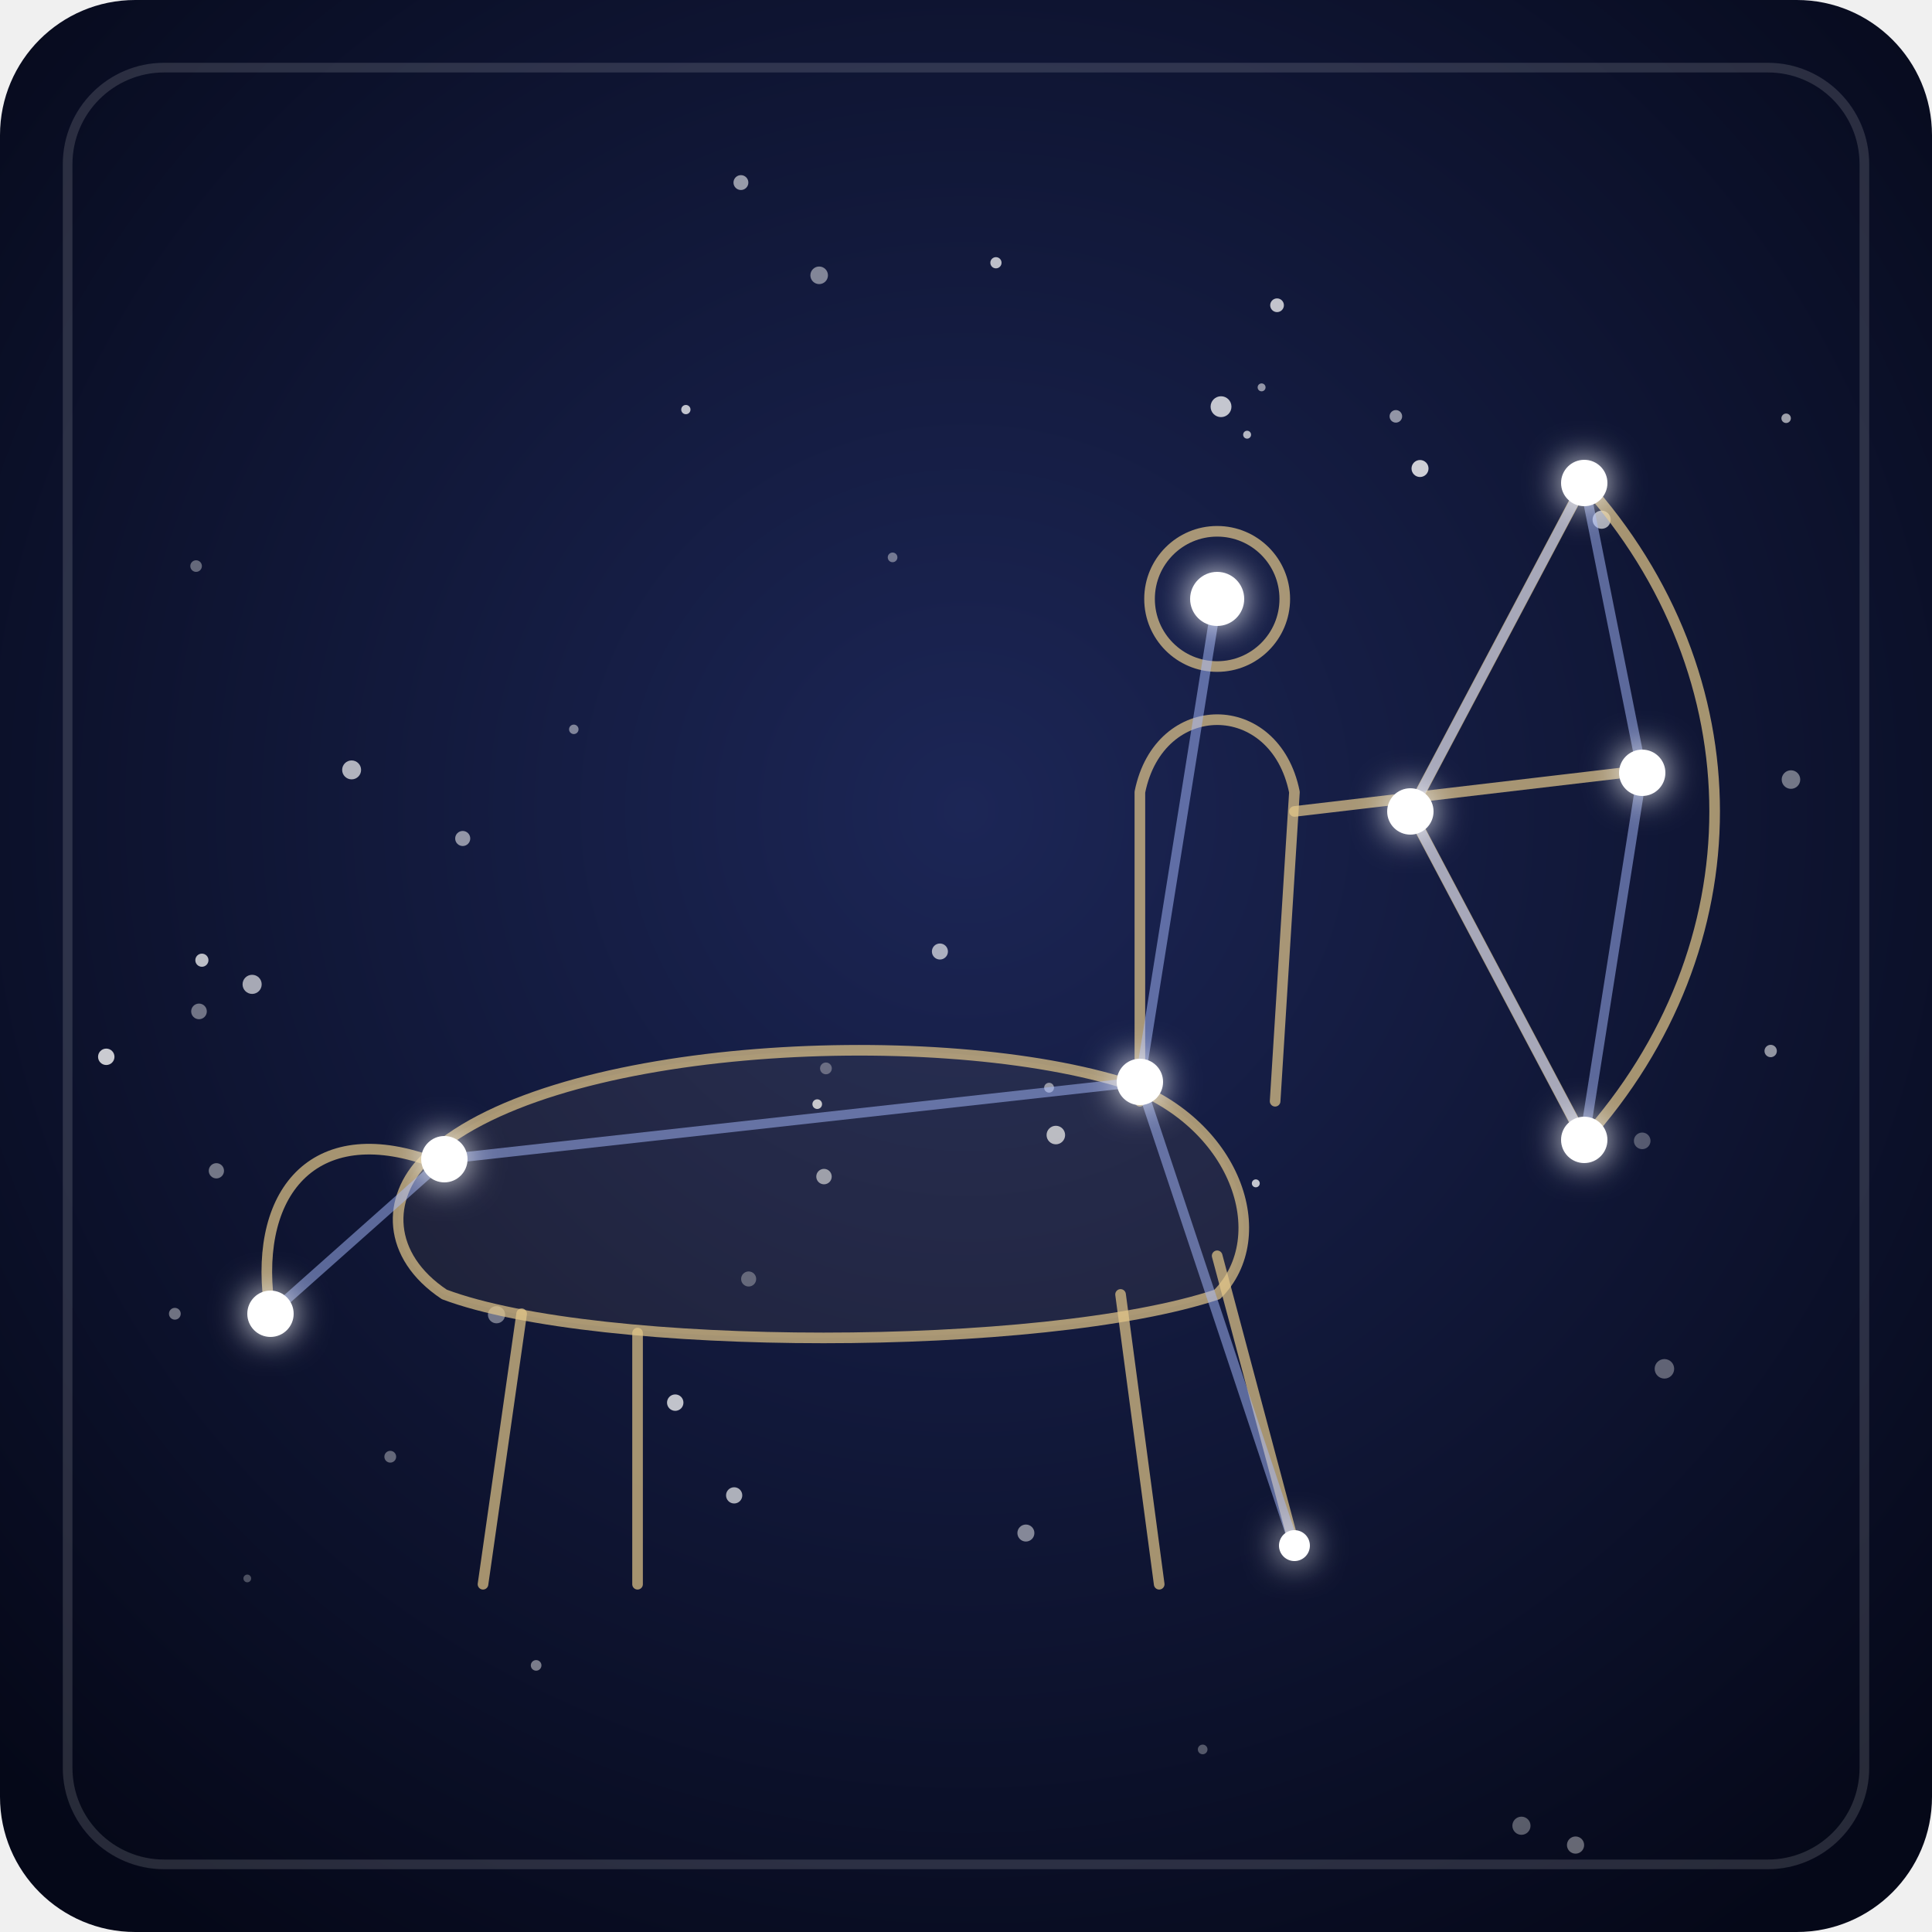
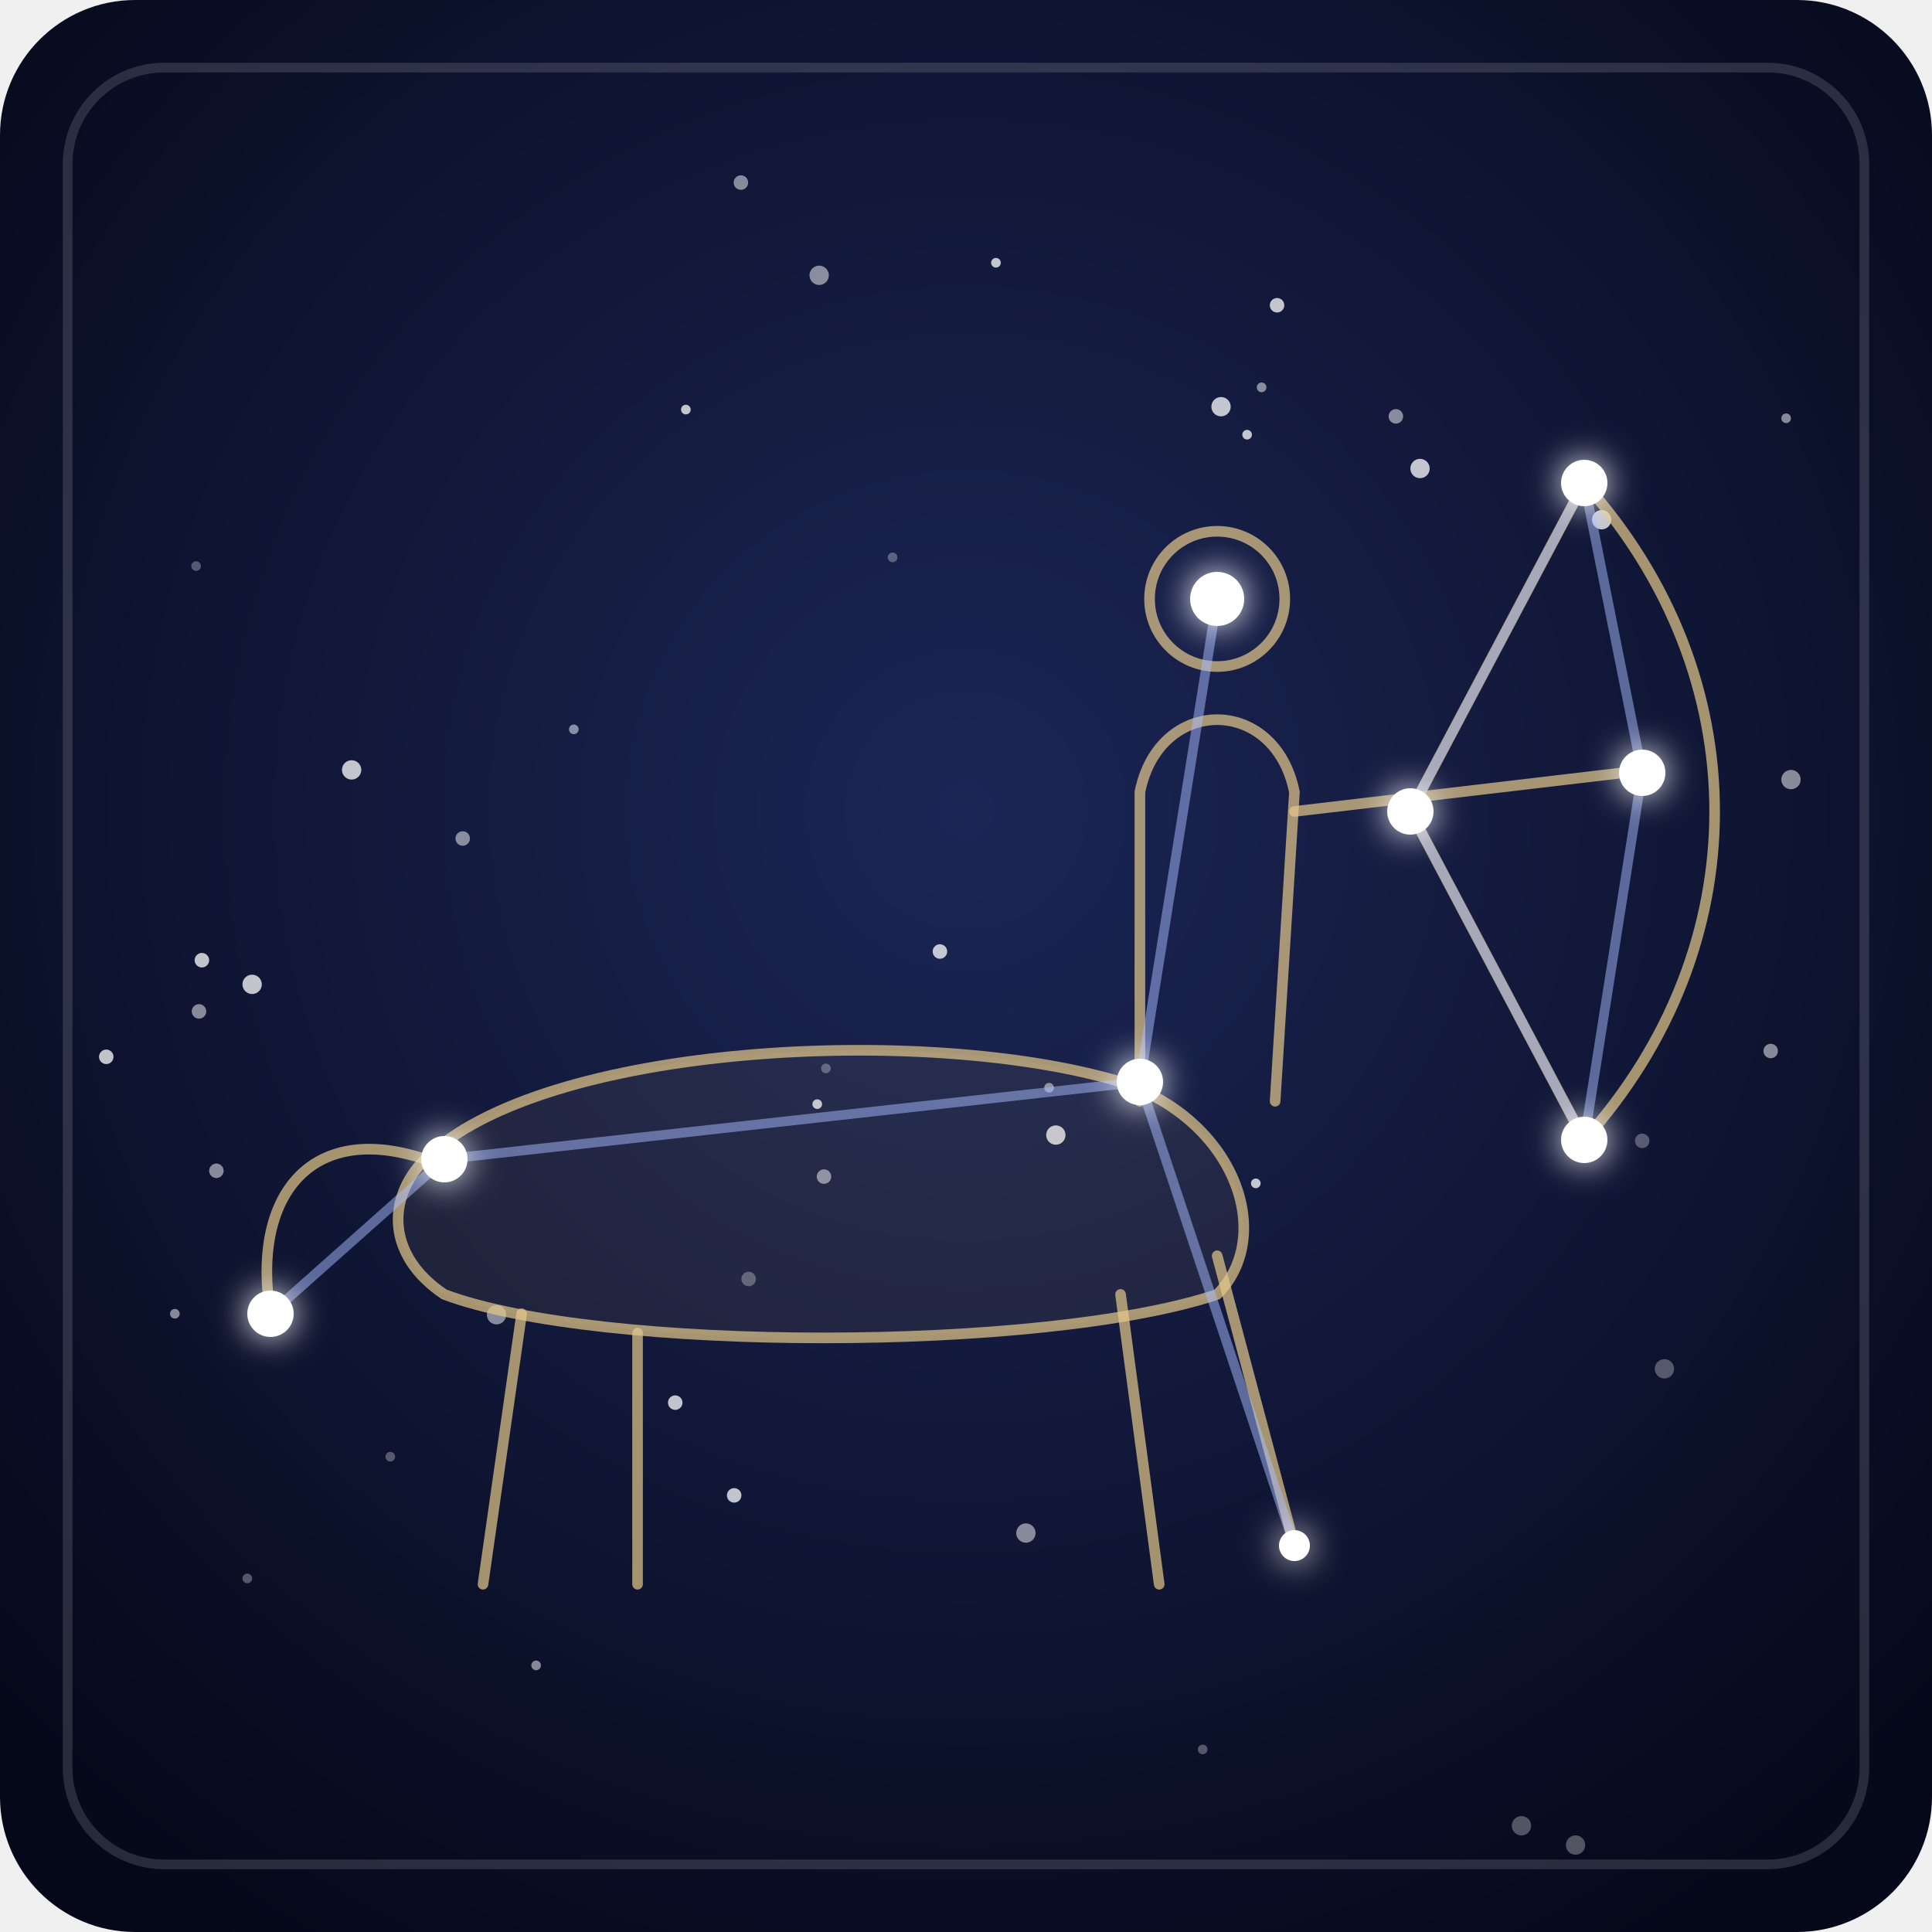
<svg xmlns="http://www.w3.org/2000/svg" viewBox="0 0 200 200">
  <defs>
    <radialGradient id="fondo-sagitario" cx="50%" cy="42%" r="70%">
      <stop offset="0" stop-color="#1c2656" />
      <stop offset="1" stop-color="#050818" />
    </radialGradient>
    <filter id="brillo-sagitario" x="-300%" y="-300%" width="700%" height="700%">
      <feGaussianBlur stdDeviation="1.8" result="halo" />
      <feMerge>
        <feMergeNode in="halo" />
        <feMergeNode in="SourceGraphic" />
      </feMerge>
    </filter>
  </defs>
  <rect width="200" height="200" rx="14" fill="url(#fondo-sagitario)" />
  <rect x="7" y="7" width="186" height="186" rx="10" fill="none" stroke="#ffffff" stroke-opacity="0.14" />
-   <g fill="#ffffff">
-     <circle cx="132.2" cy="31.6" r="0.71" fill-opacity="0.74" />
-     <circle cx="76.0" cy="154.8" r="0.84" fill-opacity="0.66" />
-     <circle cx="22.4" cy="121.2" r="0.79" fill-opacity="0.42" />
-     <circle cx="172.3" cy="141.7" r="1.01" fill-opacity="0.34" />
-     <circle cx="26.1" cy="101.9" r="0.99" fill-opacity="0.63" />
-     <circle cx="84.8" cy="28.5" r="0.91" fill-opacity="0.47" />
-     <circle cx="144.5" cy="43.1" r="0.65" fill-opacity="0.54" />
-     <circle cx="84.6" cy="114.3" r="0.50" fill-opacity="0.75" />
-     <circle cx="85.3" cy="121.8" r="0.80" fill-opacity="0.56" />
-     <circle cx="97.3" cy="98.5" r="0.83" fill-opacity="0.64" />
-     <circle cx="126.4" cy="42.1" r="1.08" fill-opacity="0.75" />
-     <circle cx="170.0" cy="118.1" r="0.86" fill-opacity="0.29" />
-     <circle cx="77.5" cy="132.4" r="0.78" fill-opacity="0.31" />
-     <circle cx="51.4" cy="136.1" r="0.89" fill-opacity="0.42" />
-     <circle cx="165.8" cy="53.8" r="0.94" fill-opacity="0.63" />
-     <circle cx="109.3" cy="117.5" r="0.96" fill-opacity="0.69" />
-     <circle cx="184.9" cy="43.3" r="0.49" fill-opacity="0.60" />
-     <circle cx="185.4" cy="80.7" r="0.96" fill-opacity="0.42" />
-     <circle cx="76.7" cy="18.9" r="0.77" fill-opacity="0.57" />
-     <circle cx="40.4" cy="150.8" r="0.61" fill-opacity="0.36" />
-     <circle cx="20.6" cy="104.7" r="0.81" fill-opacity="0.41" />
-     <circle cx="130.0" cy="122.5" r="0.41" fill-opacity="0.75" />
-     <circle cx="130.6" cy="40.1" r="0.41" fill-opacity="0.54" />
-     <circle cx="163.1" cy="191.0" r="0.89" fill-opacity="0.38" />
-     <circle cx="157.5" cy="189.0" r="0.94" fill-opacity="0.33" />
-     <circle cx="103.1" cy="27.2" r="0.58" fill-opacity="0.72" />
-     <circle cx="25.6" cy="163.4" r="0.40" fill-opacity="0.27" />
-     <circle cx="20.9" cy="99.4" r="0.68" fill-opacity="0.72" />
-     <circle cx="108.6" cy="112.6" r="0.51" fill-opacity="0.52" />
-     <circle cx="106.2" cy="158.7" r="0.88" fill-opacity="0.49" />
-     <circle cx="71.0" cy="42.4" r="0.48" fill-opacity="0.74" />
-     <circle cx="11.0" cy="109.4" r="0.85" fill-opacity="0.78" />
-     <circle cx="18.1" cy="136.0" r="0.61" fill-opacity="0.41" />
-     <circle cx="36.4" cy="79.7" r="0.98" fill-opacity="0.67" />
-     <circle cx="129.1" cy="45.0" r="0.41" fill-opacity="0.68" />
-     <circle cx="55.5" cy="172.4" r="0.55" fill-opacity="0.45" />
-     <circle cx="147.0" cy="48.5" r="0.88" fill-opacity="0.79" />
-     <circle cx="124.5" cy="181.1" r="0.50" fill-opacity="0.30" />
-     <circle cx="69.9" cy="145.2" r="0.85" fill-opacity="0.74" />
-     <circle cx="92.4" cy="57.7" r="0.50" fill-opacity="0.40" />
-     <circle cx="85.5" cy="110.6" r="0.61" fill-opacity="0.32" />
-     <circle cx="47.9" cy="86.8" r="0.78" fill-opacity="0.54" />
-     <circle cx="20.3" cy="58.6" r="0.60" fill-opacity="0.36" />
-     <circle cx="183.3" cy="108.8" r="0.64" fill-opacity="0.55" />
-     <circle cx="59.4" cy="75.5" r="0.49" fill-opacity="0.46" />
-   </g>
+   <path stroke="#ffffff" stroke-opacity="0.3" stroke-width="1.0" stroke-linecap="round" d="M40.4 150.8h0M25.6 163.4h0M124.5 181.1h0M92.4 57.7h0M85.5 110.6h0M20.3 58.6h0" />
+   <path stroke="#ffffff" stroke-opacity="0.3" stroke-width="1.5" stroke-linecap="round" d="M170.0 118.1h0M77.5 132.4h0" />
+   <path stroke="#ffffff" stroke-opacity="0.3" stroke-width="2.0" stroke-linecap="round" d="M172.3 141.7h0M163.1 191.0h0M157.5 189.0h0" />
+   <path stroke="#ffffff" stroke-opacity="0.5" stroke-width="1.0" stroke-linecap="round" d="M184.9 43.3h0M130.6 40.1h0M108.6 112.6h0M18.1 136.0h0M55.5 172.4h0M59.4 75.5h0" />
+   <path stroke="#ffffff" stroke-opacity="0.5" stroke-width="1.5" stroke-linecap="round" d="M22.4 121.2h0M144.5 43.1h0M85.3 121.8h0M76.7 18.9h0M20.6 104.7h0M47.9 86.8h0M183.3 108.8h0" />
+   <path stroke="#ffffff" stroke-opacity="0.5" stroke-width="2.0" stroke-linecap="round" d="M84.8 28.5h0M51.4 136.1h0M185.4 80.7h0M106.2 158.7h0" />
+   <path stroke="#ffffff" stroke-opacity="0.75" stroke-width="1.0" stroke-linecap="round" d="M84.6 114.3h0M130.0 122.5h0M103.1 27.2h0M71.0 42.4h0M129.1 45.0h0" />
+   <path stroke="#ffffff" stroke-opacity="0.75" stroke-width="1.5" stroke-linecap="round" d="M132.2 31.6h0M76.0 154.8h0M97.3 98.5h0M20.9 99.4h0M11.0 109.4h0M69.9 145.2h0" />
+   <path stroke="#ffffff" stroke-opacity="0.75" stroke-width="2.0" stroke-linecap="round" d="M26.1 101.9h0M126.4 42.1h0M165.8 53.8h0M109.3 117.5h0M36.4 79.7h0M147.0 48.5h0" />
  <g fill="none" stroke="#e6c98b" stroke-opacity="0.7" stroke-width="1.1" stroke-linecap="round" stroke-linejoin="round">
    <path d="M44 120 C56 108 96 106 116 112 C128 116 132 128 126 134 C108 140 62 140 46 134 C40 130 40 124 44 120 Z" fill="#e6c98b" fill-opacity="0.07" />
    <path d="M116 134 L120 164" />
    <path d="M126 130 L134 160" />
    <path d="M54 136 L50 164" />
    <path d="M66 138 L66 164" />
    <path d="M44 120 C32 116 26 124 28 136" />
    <path d="M118 114 L118 82 C120 72 132 72 134 82 L132 114" />
    <path d="M119 62 a7 7 0 1 0 14 0 a7 7 0 1 0 -14 0" />
    <path d="M134 84 L168 80" />
    <path d="M164 50 C182 70 182 98 164 118" />
    <path d="M164 50 L146 84 L164 118" />
  </g>
  <g stroke="#a9bcff" stroke-width="1" stroke-opacity="0.5" stroke-linecap="round">
    <line x1="164" y1="50" x2="170" y2="80" />
    <line x1="170" y1="80" x2="164" y2="118" />
    <line x1="164" y1="50" x2="146" y2="84" />
    <line x1="146" y1="84" x2="164" y2="118" />
    <line x1="126" y1="62" x2="118" y2="112" />
    <line x1="118" y1="112" x2="46" y2="120" />
    <line x1="118" y1="112" x2="134" y2="160" />
    <line x1="46" y1="120" x2="28" y2="136" />
  </g>
  <g fill="#ffffff" filter="url(#brillo-sagitario)">
    <circle cx="126" cy="62" r="2.8" />
    <circle cx="164" cy="50" r="2.4" />
    <circle cx="164" cy="118" r="2.4" />
    <circle cx="170" cy="80" r="2.4" />
    <circle cx="146" cy="84" r="2.4" />
    <circle cx="118" cy="112" r="2.4" />
    <circle cx="46" cy="120" r="2.4" />
    <circle cx="134" cy="160" r="1.6" />
    <circle cx="28" cy="136" r="2.4" />
  </g>
</svg>
